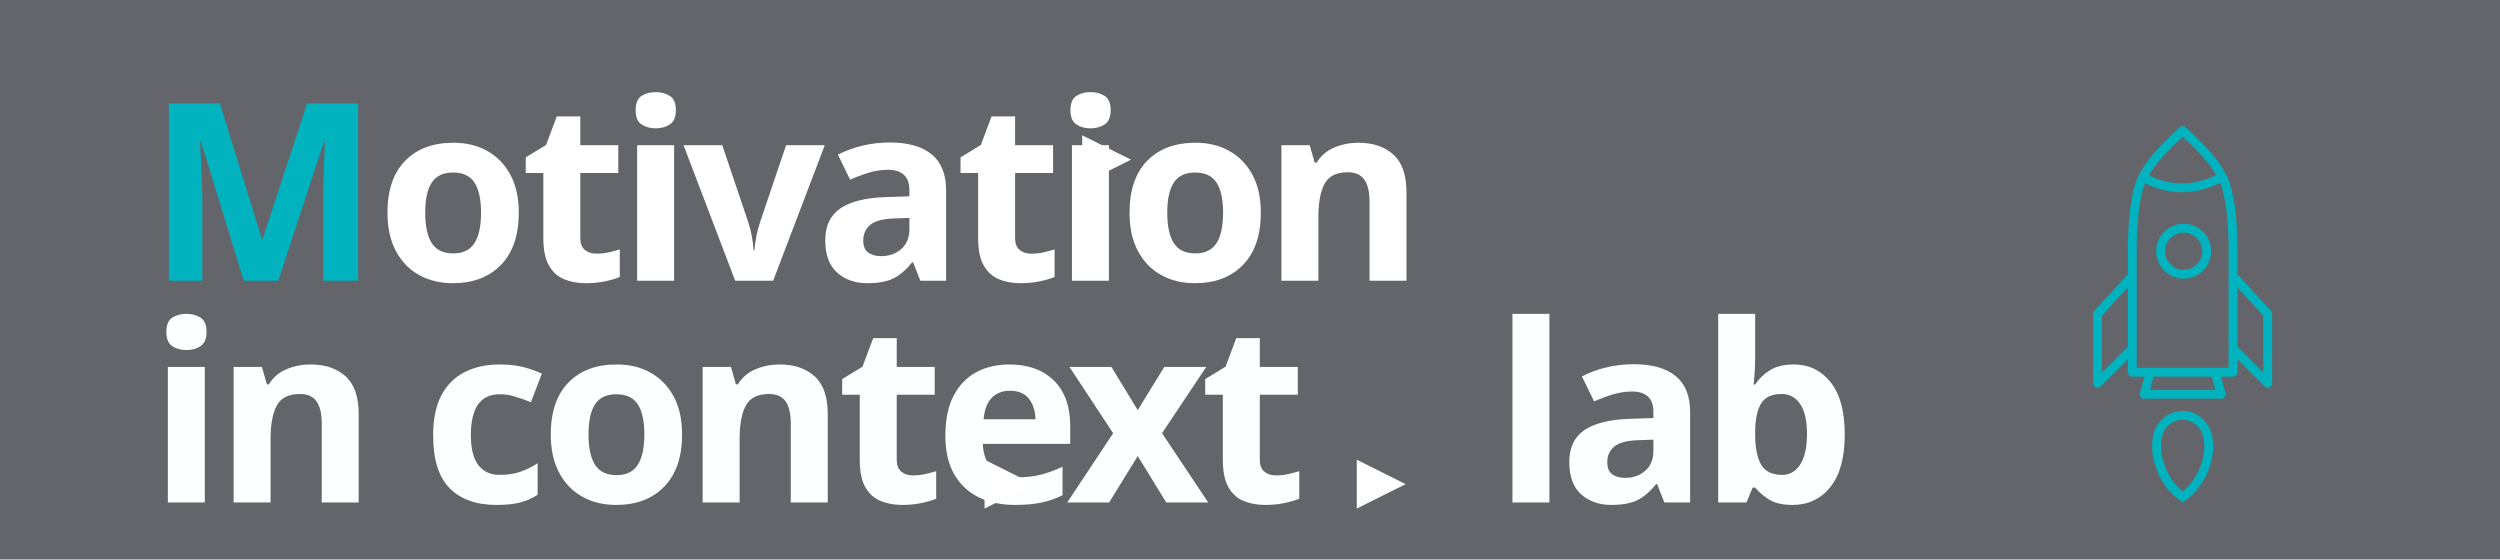
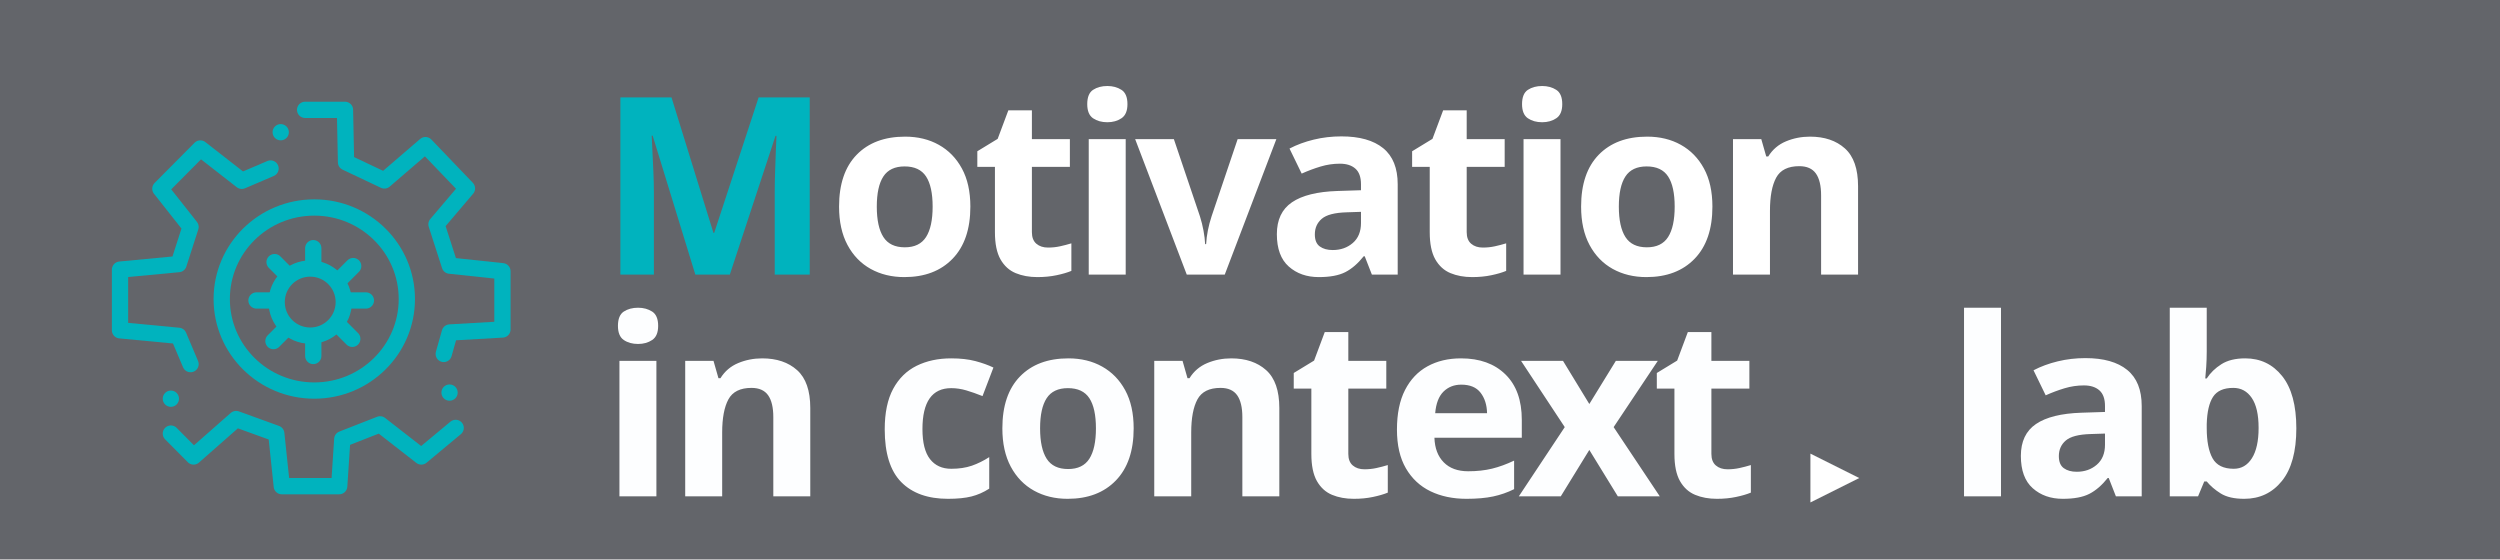
<svg xmlns="http://www.w3.org/2000/svg" width="1229px" height="275px" viewBox="0 0 1229 275" version="1.1">
  <g id="Page-1" stroke="none" stroke-width="1" fill="none" fill-rule="evenodd">
    <rect id="Rectangle" fill="#63656A" x="0" y="0" width="1229" height="275" />
    <text id="in-context" font-family="Poppins-Bold, Poppins" font-size="122" font-weight="bold" letter-spacing="-4.88" fill="#FDFEFF">
-       <tspan x="73" y="247">in context</tspan>
+       <tspan x="295" y="244">in context</tspan>
    </text>
    <text id="otivation" fill="#FFFFFF" fill-rule="nonzero" font-family="Poppins-Bold, Poppins" font-size="122" font-weight="bold" letter-spacing="-4.88">
-       <tspan x="185" y="138">otivation</tspan>
+       <tspan x="407" y="135">otivation</tspan>
    </text>
    <text id="M" fill="#00B3BE" fill-rule="nonzero" font-family="Poppins-Bold, Poppins" font-size="122" font-weight="bold" letter-spacing="-4.88">
-       <tspan x="72" y="138">M</tspan>
+       <tspan x="294" y="135">M</tspan>
    </text>
-     <polygon id="Triangle" fill="#FFFFFF" transform="translate(544, 78.5) rotate(90) translate(-544, -78.5) " points="544 66.5 556 90.5 532 90.5" />
    <text id="lab" font-family="Poppins-Bold, Poppins" font-size="122" font-weight="bold" letter-spacing="-4.88" fill="#FDFEFF">
-       <tspan x="734" y="247">lab</tspan>
+       <tspan x="956" y="244">lab</tspan>
    </text>
-     <g id="Group-4" transform="translate(1029, 62)" fill="#00B3BE" fill-rule="nonzero">
-       <path d="M49.392,141.055 C45.498,139.501 41.281,139.666 37.524,141.536 C33.747,143.41 30.947,146.781 29.843,150.779 C26.728,162.054 32.519,177.017 42.753,184.139 L43.992,185 L45.229,184.139 C54.749,177.517 60.518,164.169 58.65,153.093 C57.708,147.495 54.246,142.994 49.392,141.055 Z M43.992,179.641 C36.061,173.258 31.538,160.951 34.027,151.94 C34.802,149.132 36.782,146.76 39.454,145.431 C40.897,144.714 42.436,144.355 43.981,144.355 C45.26,144.355 46.545,144.601 47.782,145.097 C51.218,146.468 53.679,149.729 54.369,153.821 C55.869,162.699 51.361,173.721 43.992,179.641 Z" id="Shape" />
-       <path d="M44.5,48 C37.056,48 31,54.055 31,61.499 C31,68.943 37.056,75 44.5,75 C51.944,75 58,68.945 58,61.499 C58,54.055 51.944,48 44.5,48 Z M44.5,70.628 C39.466,70.628 35.37,66.531 35.37,61.497 C35.37,56.462 39.466,52.368 44.5,52.368 C49.534,52.368 53.63,56.462 53.63,61.497 C53.63,66.531 49.534,70.628 44.5,70.628 Z" id="Shape" />
-       <path d="M87.429,90.84 L70.933,72.815 C70.935,71.586 70.939,70.357 70.944,69.108 C71,56.064 71.061,42.577 67.799,30.166 C64.853,18.955 54.939,9.552 46.973,1.998 L45.501,0.602 C44.661,-0.201 43.337,-0.201 42.496,0.602 L41.027,1.998 C33.059,9.555 23.145,18.955 20.201,30.166 C16.939,42.577 17,56.064 17.056,69.108 C17.063,70.359 17.065,71.592 17.067,72.826 C17.056,72.837 17.043,72.839 17.035,72.85 L0.571,90.84 C0.205,91.242 0,91.764 0,92.308 L0,126.413 C0,127.292 0.531,128.088 1.344,128.423 C1.614,128.536 1.897,128.588 2.178,128.588 C2.744,128.588 3.301,128.367 3.717,127.951 L17.072,114.611 L17.072,121 C17.072,122.202 18.047,123.175 19.249,123.175 L25.211,123.175 L22.94,131.238 C22.755,131.892 22.888,132.597 23.299,133.139 C23.711,133.682 24.353,134 25.035,134 L62.965,134 C63.647,134 64.289,133.682 64.701,133.139 C65.112,132.597 65.245,131.892 65.06,131.238 L62.789,123.175 L68.751,123.175 C69.953,123.175 70.928,122.202 70.928,121 L70.928,114.613 L84.283,127.951 C84.699,128.367 85.256,128.588 85.822,128.588 C86.103,128.588 86.386,128.536 86.656,128.423 C87.471,128.088 88,127.292 88,126.413 L88,92.308 C88,91.764 87.795,91.24 87.429,90.84 Z M17.07,108.458 L4.353,121.16 L4.353,93.152 L17.07,79.257 L17.07,108.458 Z M43.999,5.176 C49.961,10.829 56.513,17.048 60.526,24.019 C44.456,31.943 31.594,26.422 27.411,24.128 C31.422,17.111 38.006,10.857 43.999,5.176 Z M27.909,129.65 L29.732,123.172 L58.266,123.172 L60.089,129.65 L27.909,129.65 Z M66.588,69.089 C66.582,70.755 66.573,72.404 66.573,74.037 L66.573,118.822 L21.425,118.822 L21.425,74.037 C21.425,72.404 21.418,70.753 21.409,69.089 C21.353,56.325 21.294,43.127 24.41,31.268 C24.697,30.174 25.074,29.1 25.505,28.038 C28.602,29.705 35.067,32.506 43.622,32.506 C49.147,32.506 55.542,31.308 62.438,27.908 C62.893,29.011 63.285,30.131 63.584,31.271 C66.702,43.127 66.643,56.325 66.588,69.089 Z M83.645,121.16 L70.928,108.46 L70.928,79.257 L83.645,93.152 L83.645,121.16 Z" id="Shape" />
+     <polygon id="Triangle" fill="#FFFFFF" transform="translate(902, 235) rotate(90) translate(-902, -235) " points="902 223 914 247 890 247" />
+     <g id="Group-7" transform="translate(59, 54)">
+       <g id="Group-6" />
+       <ellipse id="Oval" stroke="#00B3BE" stroke-width="8" cx="95.5" cy="93" rx="45.5" ry="45" />
+       <circle id="Oval" stroke="#00B3BE" stroke-width="8" cx="93.5" cy="94.5" r="16.5" />
+       <line x1="95" y1="68" x2="95" y2="76" id="Line" stroke="#00B3BE" stroke-width="8" stroke-linecap="round" />
+       <line x1="95" y1="113" x2="95" y2="121" id="Line" stroke="#00B3BE" stroke-width="8" stroke-linecap="round" />
+       <line x1="79.935" y1="73.836" x2="77.72" y2="81.563" id="Line" stroke="#00B3BE" stroke-width="8" stroke-linecap="round" transform="translate(78.82739, 77.69951) rotate(-60.9417) translate(-78.82739, -77.69951) " />
+       <line x1="112.455" y1="105.854" x2="110.241" y2="113.58" id="Line" stroke="#00B3BE" stroke-width="8" stroke-linecap="round" transform="translate(111.3481, 109.717) rotate(-60.9417) translate(-111.3481, -109.717) " />
+       <line x1="110.682" y1="75.788" x2="112.897" y2="83.514" id="Line" stroke="#00B3BE" stroke-width="8" stroke-linecap="round" transform="translate(111.7892, 79.65094) rotate(-119.0583) translate(-111.7892, -79.65094) " />
+       <line x1="77.164" y1="106.968" x2="79.379" y2="114.695" id="Line" stroke="#00B3BE" stroke-width="8" stroke-linecap="round" transform="translate(78.27117, 110.8315) rotate(-119.0583) translate(-78.27117, -110.8315) " />
+       <line x1="72.208" y1="89.847" x2="70.002" y2="97.569" id="Line" stroke="#00B3BE" stroke-width="8" stroke-linecap="round" transform="translate(71.10512, 93.70826) rotate(-105.9431) translate(-71.10512, -93.70826) " />
+       <line x1="117.958" y1="89.847" x2="115.752" y2="97.569" id="Line" stroke="#00B3BE" stroke-width="8" stroke-linecap="round" transform="translate(116.8547, 93.70826) rotate(-105.9431) translate(-116.8547, -93.70826) " />
+       <polyline id="Path-2" stroke="#00B3BE" stroke-width="8" stroke-linecap="round" stroke-linejoin="round" points="91 0 110.588 0 111.109 25.775 129.971 34.705 150.155 17.352 170.557 38.632 155.571 56.263 162.12 76.587 188 79.342 188 107.966 162.12 109.453 159.146 120" />
+       <polyline id="Path-3" stroke="#00B3BE" stroke-width="8" stroke-linecap="round" stroke-linejoin="round" points="74 28.84 59.861 34.888 39.483 19 19.837 38.781 34.67 57.558 28.79 75.821 0 78.549 0 108.368 28.79 111.097 34.67 125" />
+       <path d="M25,159.149 L36.164,170.401 L57.079,152 L76.811,159.149 C78.625,176.383 79.532,185 79.532,185 C79.532,185 88.938,185 107.75,185 L109.27,161.887 L127.854,154.611 L148.12,170.401 L165,156.363" id="Path-4" stroke="#00B3BE" stroke-width="8" stroke-linecap="round" stroke-linejoin="round" />
+       <circle id="Oval" fill="#00B3BE" cx="25" cy="142" r="4" />
+       <circle id="Oval" fill="#00B3BE" cx="162" cy="139" r="4" />
+       <circle id="Oval" fill="#00B3BE" cx="79" cy="11" r="4" />
    </g>
-     <polygon id="Triangle" fill="#FFFFFF" transform="translate(679, 238) rotate(90) translate(-679, -238) " points="679 226 691 250 667 250" />
-     <polygon id="Triangle" fill="#FFFFFF" transform="translate(496, 238) rotate(90) translate(-496, -238) " points="496 226 508 250 484 250" />
  </g>
</svg>
